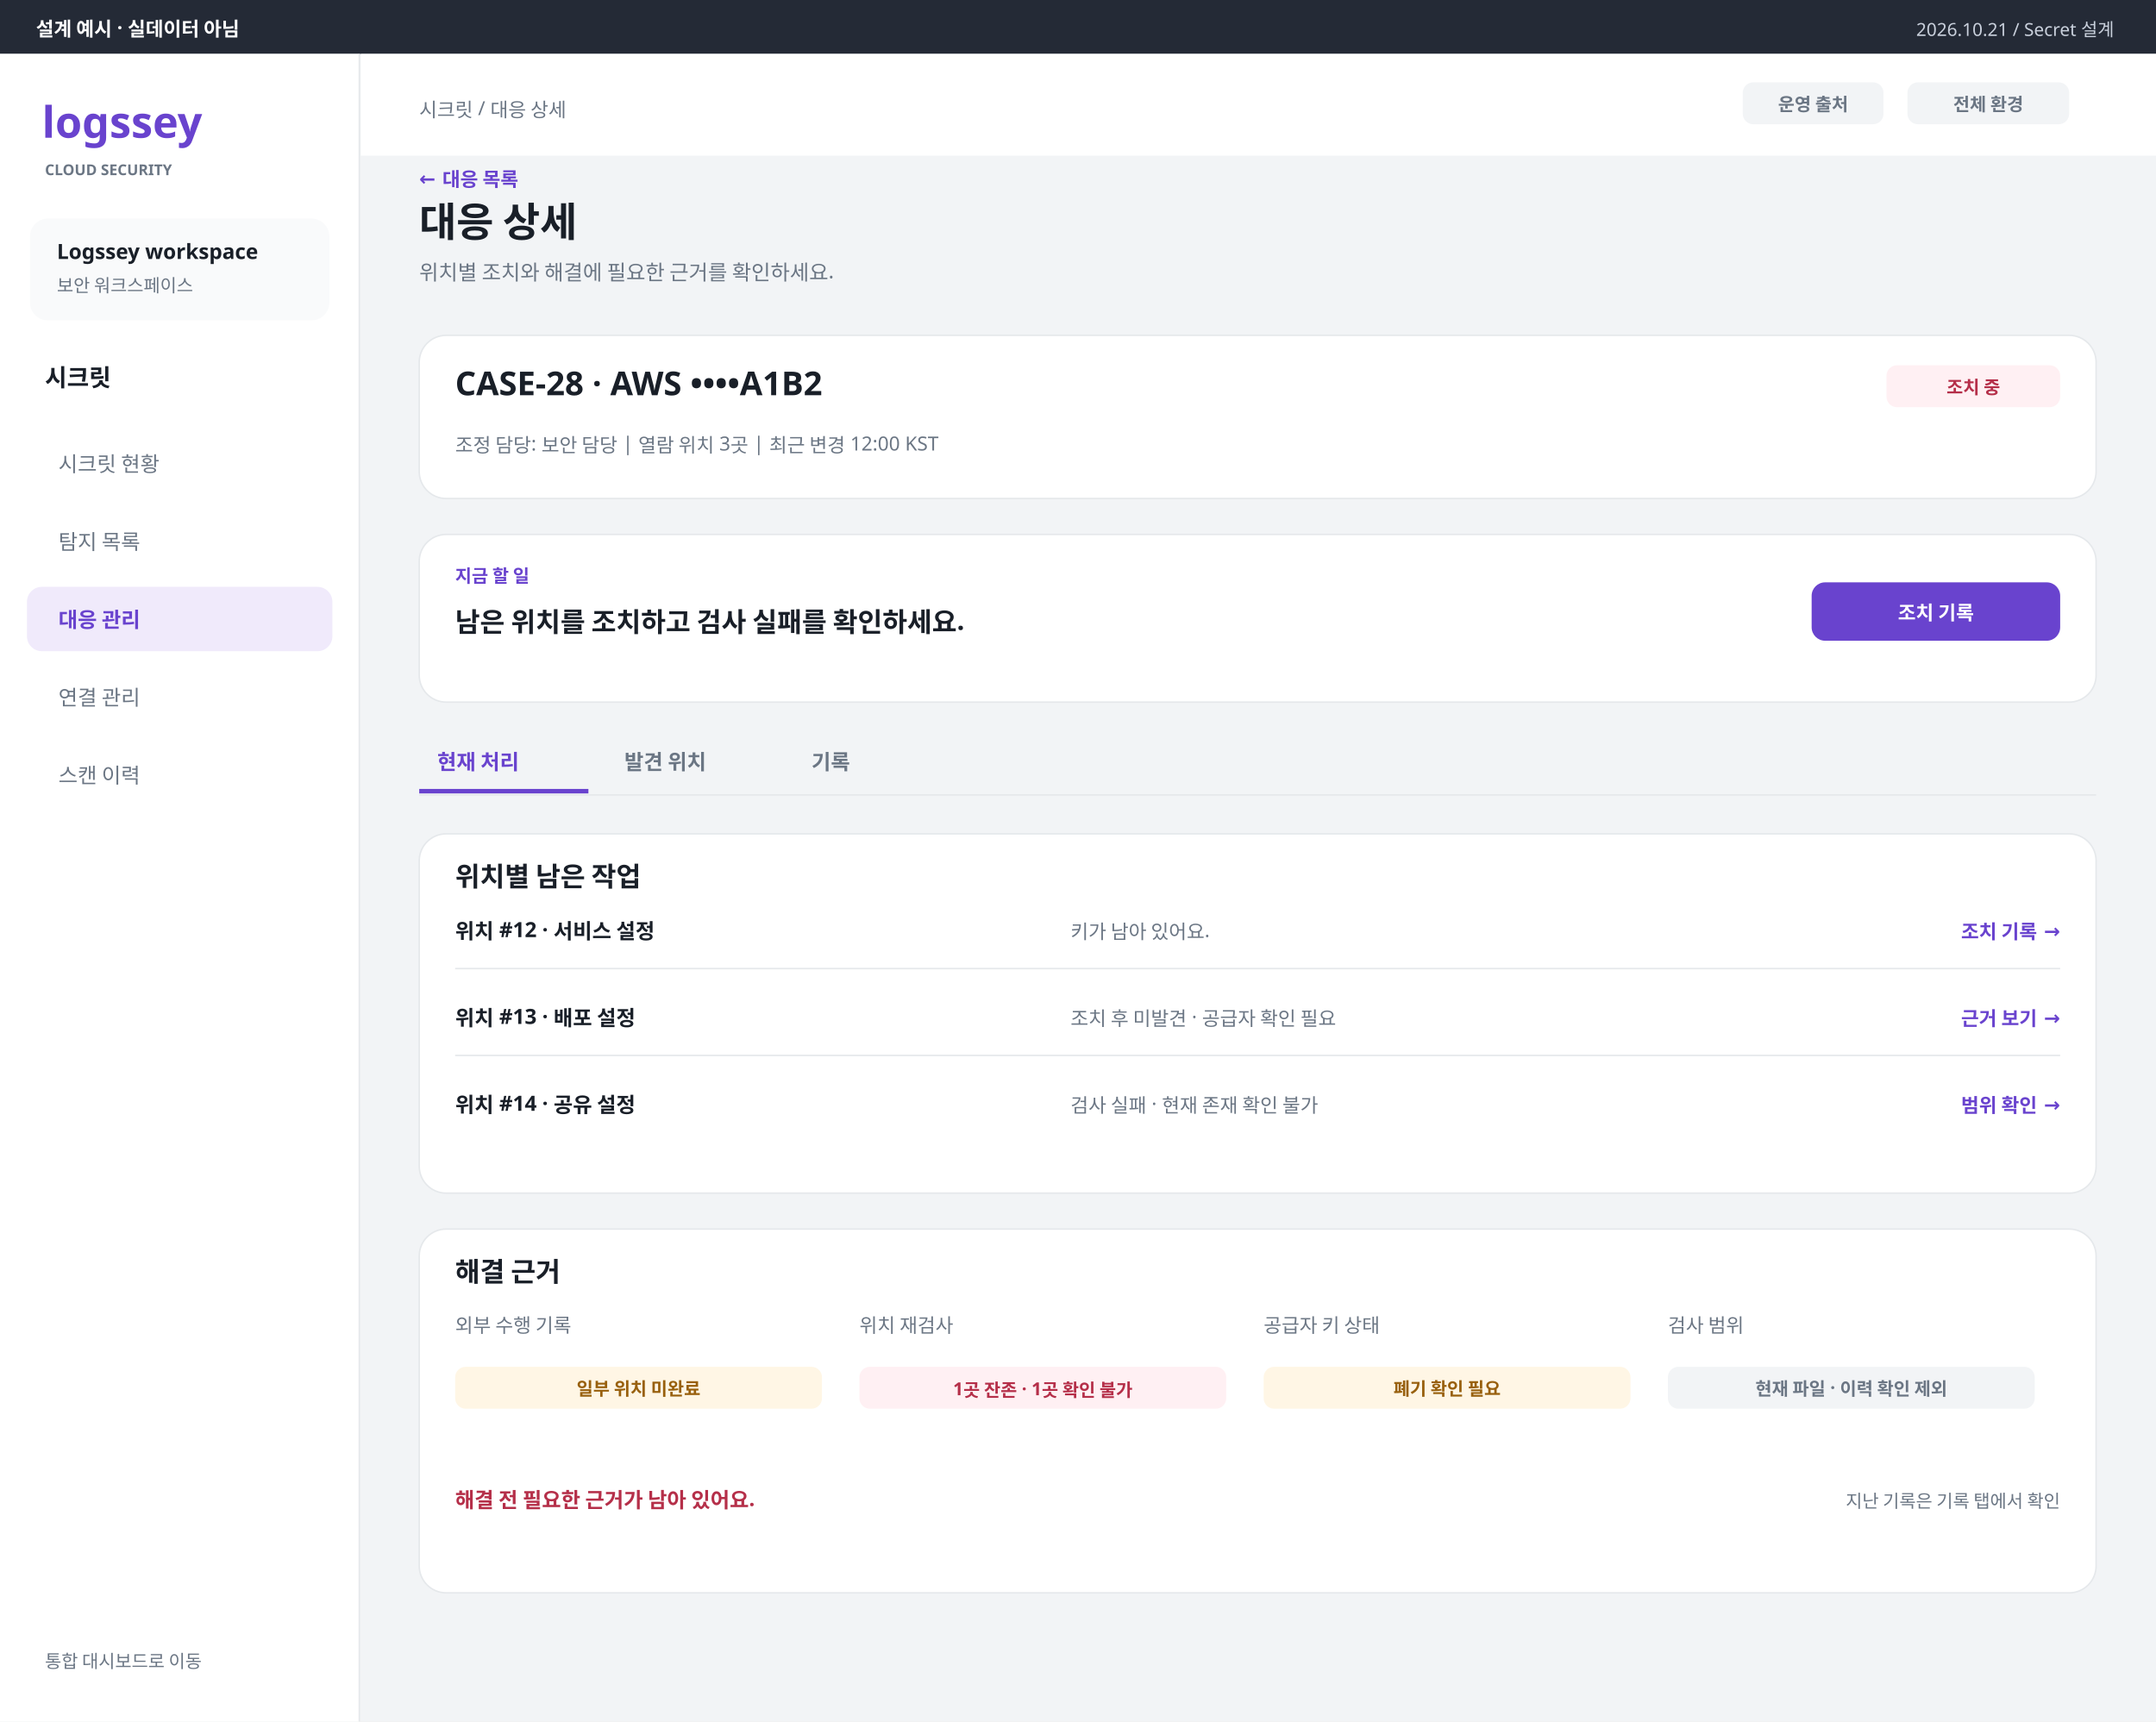
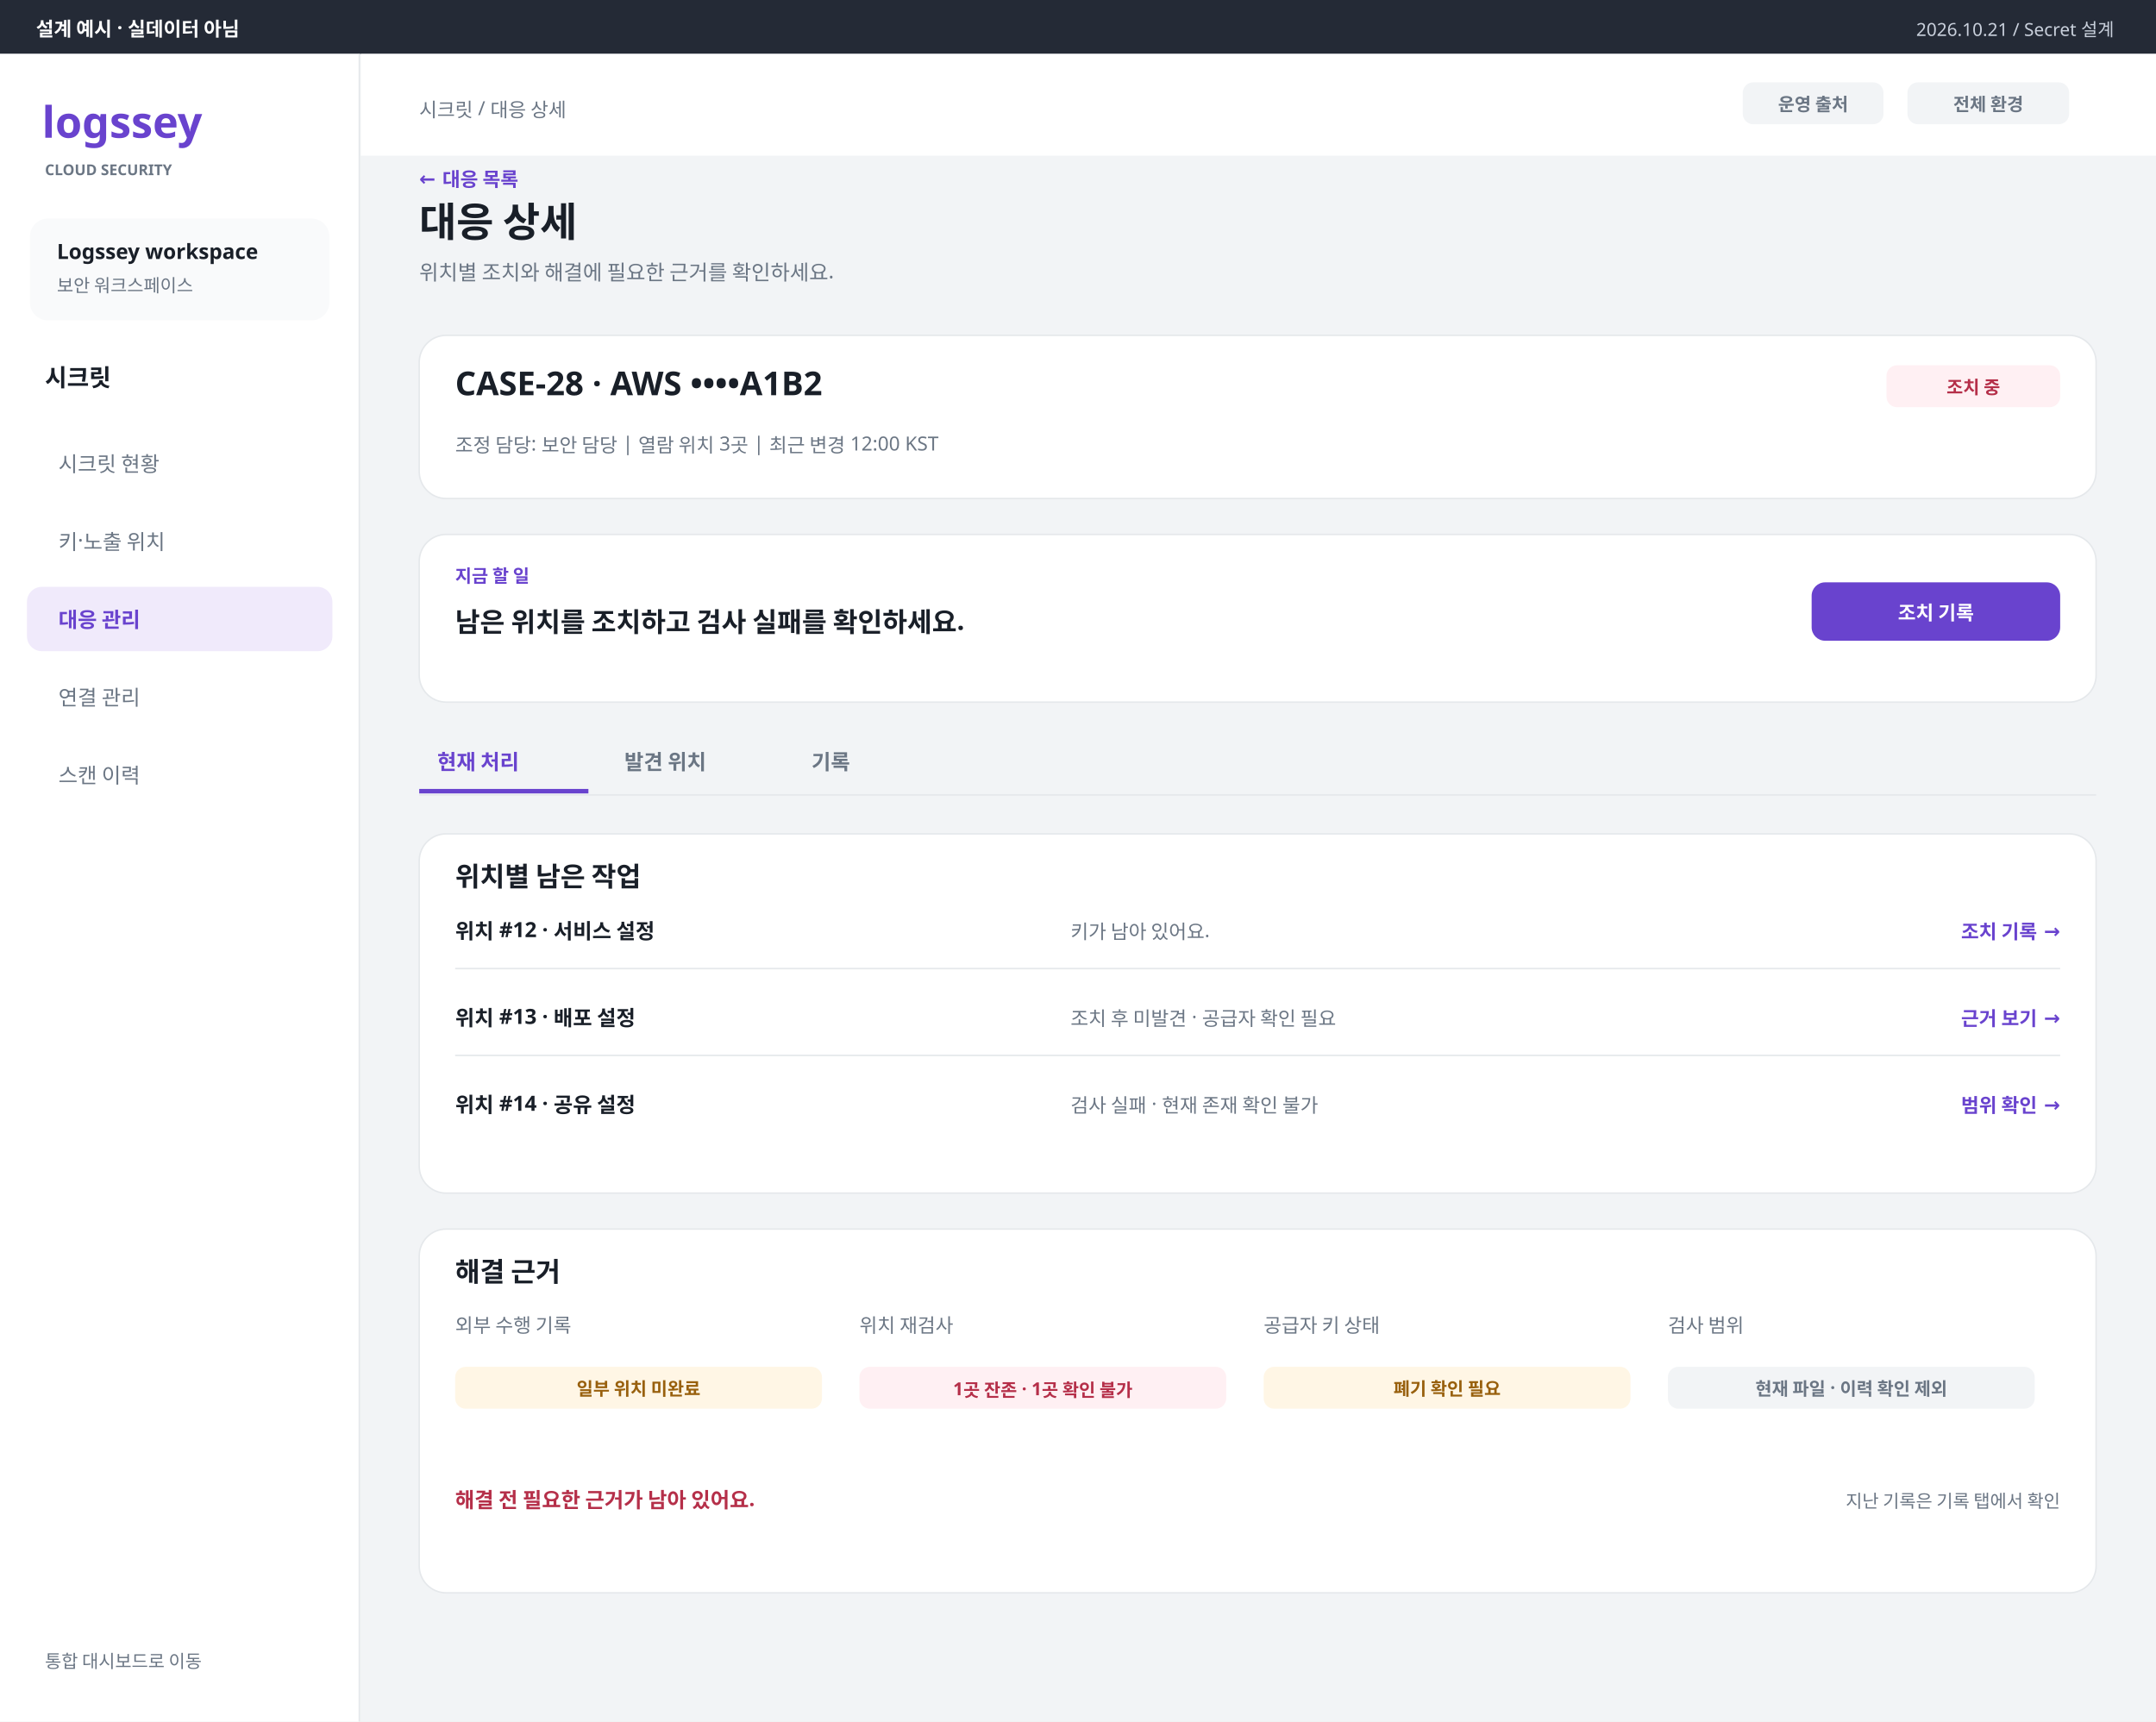
<svg xmlns="http://www.w3.org/2000/svg" width="1440" height="1150" viewBox="0 0 1440 1150" role="img" aria-labelledby="title desc">
  <style>text{font-family:"Malgun Gothic",Pretendard,sans-serif}text{font-variant-numeric:tabular-nums}</style>
  <rect x="0" y="0" width="1440" height="1150" rx="0" fill="#f2f4f6" />
  <rect x="0" y="0" width="1440" height="36" rx="0" fill="#242a36" />
  <text x="24" y="24" fill="#ffffff" font-size="13" font-weight="600" text-anchor="start">설계 예시 · 실데이터 아님</text>
  <text x="1412" y="24" fill="#c9d0dc" font-size="12" font-weight="400" text-anchor="end">2026.10.21  /  Secret 설계</text>
  <rect x="0" y="36" width="240" height="1114" rx="0" fill="white" />
  <line x1="240" y1="36" x2="240" y2="1150" stroke="#e5e8eb" />
  <text x="28" y="92" fill="#6943ce" font-size="29" font-weight="700" text-anchor="start">logssey</text>
  <text x="30" y="117" fill="#6b7684" font-size="10" font-weight="600" text-anchor="start">CLOUD SECURITY</text>
  <rect x="20" y="146" width="200" height="68" rx="12" fill="#f9fafb" />
  <text x="38" y="173" fill="#191f28" font-size="14" font-weight="600" text-anchor="start">Logssey workspace</text>
  <text x="38" y="195" fill="#6b7684" font-size="12" font-weight="400" text-anchor="start">보안 워크스페이스</text>
  <text x="30" y="258" fill="#191f28" font-size="16" font-weight="700" text-anchor="start">시크릿</text>
  <text x="39" y="315" fill="#6b7684" font-size="14" font-weight="400" text-anchor="start">시크릿 현황</text>
-   <text x="39" y="367" fill="#6b7684" font-size="14" font-weight="400" text-anchor="start">탐지 목록</text>
+   <text x="39" y="367" fill="#6b7684" font-size="14" font-weight="400" text-anchor="start">키·노출 위치</text>
  <rect x="18" y="392" width="204" height="43" rx="10" fill="#f0eafb" />
  <text x="39" y="419" fill="#6943ce" font-size="14" font-weight="600" text-anchor="start">대응 관리</text>
  <text x="39" y="471" fill="#6b7684" font-size="14" font-weight="400" text-anchor="start">연결 관리</text>
  <text x="39" y="523" fill="#6b7684" font-size="14" font-weight="400" text-anchor="start">스캔 이력</text>
  <text x="30" y="1114" fill="#6b7684" font-size="12" font-weight="400" text-anchor="start">통합 대시보드로 이동</text>
  <rect x="241" y="36" width="1199" height="68" rx="0" fill="white" />
  <text x="280" y="78" fill="#6b7684" font-size="13" font-weight="400" text-anchor="start">시크릿  /  대응 상세</text>
  <rect x="1164" y="55" width="94" height="28" rx="7" fill="#f2f4f6" />
  <text x="1211.0" y="74" fill="#6b7684" font-size="12" font-weight="600" text-anchor="middle">운영 출처</text>
  <rect x="1274" y="55" width="108" height="28" rx="7" fill="#f2f4f6" />
  <text x="1328.0" y="74" fill="#6b7684" font-size="12" font-weight="600" text-anchor="middle">전체 환경</text>
  <text x="280" y="124" fill="#6943ce" font-size="13" font-weight="600" text-anchor="start">← 대응 목록</text>
  <text x="280" y="158" fill="#191f28" font-size="27" font-weight="700" text-anchor="start">대응 상세</text>
  <text x="280" y="187" fill="#6b7684" font-size="14" font-weight="400" text-anchor="start">위치별 조치와 해결에 필요한 근거를 확인하세요.</text>
  <rect x="280" y="224" width="1120" height="109" rx="18" fill="white" stroke="#e5e8eb" />
  <text x="304" y="264" fill="#191f28" font-size="22" font-weight="700" text-anchor="start">CASE-28  ·  AWS ••••A1B2</text>
  <rect x="1260" y="244" width="116" height="28" rx="7" fill="#fff0f3" />
  <text x="1318.0" y="263" fill="#b52f49" font-size="12" font-weight="600" text-anchor="middle">조치 중</text>
  <text x="304" y="302" fill="#6b7684" font-size="13" font-weight="400" text-anchor="start">조정 담당: 보안 담당   |   열람 위치 3곳   |   최근 변경 12:00 KST</text>
  <rect x="280" y="357" width="1120" height="112" rx="18" fill="white" stroke="#e5e8eb" />
  <text x="304" y="389" fill="#6943ce" font-size="12" font-weight="600" text-anchor="start">지금 할 일</text>
  <text x="304" y="422" fill="#191f28" font-size="18" font-weight="700" text-anchor="start">남은 위치를 조치하고 검사 실패를 확인하세요.</text>
  <rect x="1210" y="389" width="166" height="39" rx="9" fill="#6943ce" />
  <text x="1293.0" y="414" fill="white" font-size="13" font-weight="600" text-anchor="middle">조치 기록</text>
  <text x="292" y="514" fill="#6943ce" font-size="14" font-weight="600" text-anchor="start">현재 처리</text>
  <rect x="280" y="527" width="113" height="3" rx="0" fill="#6943ce" />
  <text x="417" y="514" fill="#6b7684" font-size="14" font-weight="600" text-anchor="start">발견 위치</text>
  <text x="542" y="514" fill="#6b7684" font-size="14" font-weight="600" text-anchor="start">기록</text>
  <line x1="280" y1="531" x2="1400" y2="531" stroke="#e5e8eb" />
  <rect x="280" y="557" width="1120" height="240" rx="18" fill="white" stroke="#e5e8eb" />
  <text x="304" y="592" fill="#191f28" font-size="18" font-weight="700" text-anchor="start">위치별 남은 작업</text>
  <text x="304" y="627" fill="#191f28" font-size="14" font-weight="600" text-anchor="start">위치 #12 · 서비스 설정</text>
  <text x="715" y="627" fill="#6b7684" font-size="13" font-weight="400" text-anchor="start">키가 남아 있어요.</text>
  <text x="1376" y="627" fill="#6943ce" font-size="13" font-weight="600" text-anchor="end">조치 기록 →</text>
  <line x1="304" y1="647" x2="1376" y2="647" stroke="#e5e8eb" />
  <text x="304" y="685" fill="#191f28" font-size="14" font-weight="600" text-anchor="start">위치 #13 · 배포 설정</text>
  <text x="715" y="685" fill="#6b7684" font-size="13" font-weight="400" text-anchor="start">조치 후 미발견 · 공급자 확인 필요</text>
  <text x="1376" y="685" fill="#6943ce" font-size="13" font-weight="600" text-anchor="end">근거 보기 →</text>
  <line x1="304" y1="705" x2="1376" y2="705" stroke="#e5e8eb" />
  <text x="304" y="743" fill="#191f28" font-size="14" font-weight="600" text-anchor="start">위치 #14 · 공유 설정</text>
  <text x="715" y="743" fill="#6b7684" font-size="13" font-weight="400" text-anchor="start">검사 실패 · 현재 존재 확인 불가</text>
  <text x="1376" y="743" fill="#6943ce" font-size="13" font-weight="600" text-anchor="end">범위 확인 →</text>
  <rect x="280" y="821" width="1120" height="243" rx="18" fill="white" stroke="#e5e8eb" />
  <text x="304" y="856" fill="#191f28" font-size="18" font-weight="700" text-anchor="start">해결 근거</text>
  <text x="304" y="890" fill="#6b7684" font-size="13" font-weight="400" text-anchor="start">외부 수행 기록</text>
  <rect x="304" y="913" width="245" height="28" rx="7" fill="#fff6e5" />
  <text x="426.5" y="932" fill="#98600d" font-size="12" font-weight="600" text-anchor="middle">일부 위치 미완료</text>
  <text x="574" y="890" fill="#6b7684" font-size="13" font-weight="400" text-anchor="start">위치 재검사</text>
  <rect x="574" y="913" width="245" height="28" rx="7" fill="#fff0f3" />
  <text x="696.5" y="932" fill="#b52f49" font-size="12" font-weight="600" text-anchor="middle">1곳 잔존 · 1곳 확인 불가</text>
  <text x="844" y="890" fill="#6b7684" font-size="13" font-weight="400" text-anchor="start">공급자 키 상태</text>
  <rect x="844" y="913" width="245" height="28" rx="7" fill="#fff6e5" />
  <text x="966.5" y="932" fill="#98600d" font-size="12" font-weight="600" text-anchor="middle">폐기 확인 필요</text>
  <text x="1114" y="890" fill="#6b7684" font-size="13" font-weight="400" text-anchor="start">검사 범위</text>
  <rect x="1114" y="913" width="245" height="28" rx="7" fill="#f2f4f6" />
  <text x="1236.5" y="932" fill="#6b7684" font-size="12" font-weight="600" text-anchor="middle">현재 파일 · 이력 확인 제외</text>
  <text x="304" y="1007" fill="#b52f49" font-size="14" font-weight="600" text-anchor="start">해결 전 필요한 근거가 남아 있어요.</text>
  <text x="1376" y="1007" fill="#6b7684" font-size="12" font-weight="400" text-anchor="end">지난 기록은 기록 탭에서 확인</text>
</svg>
